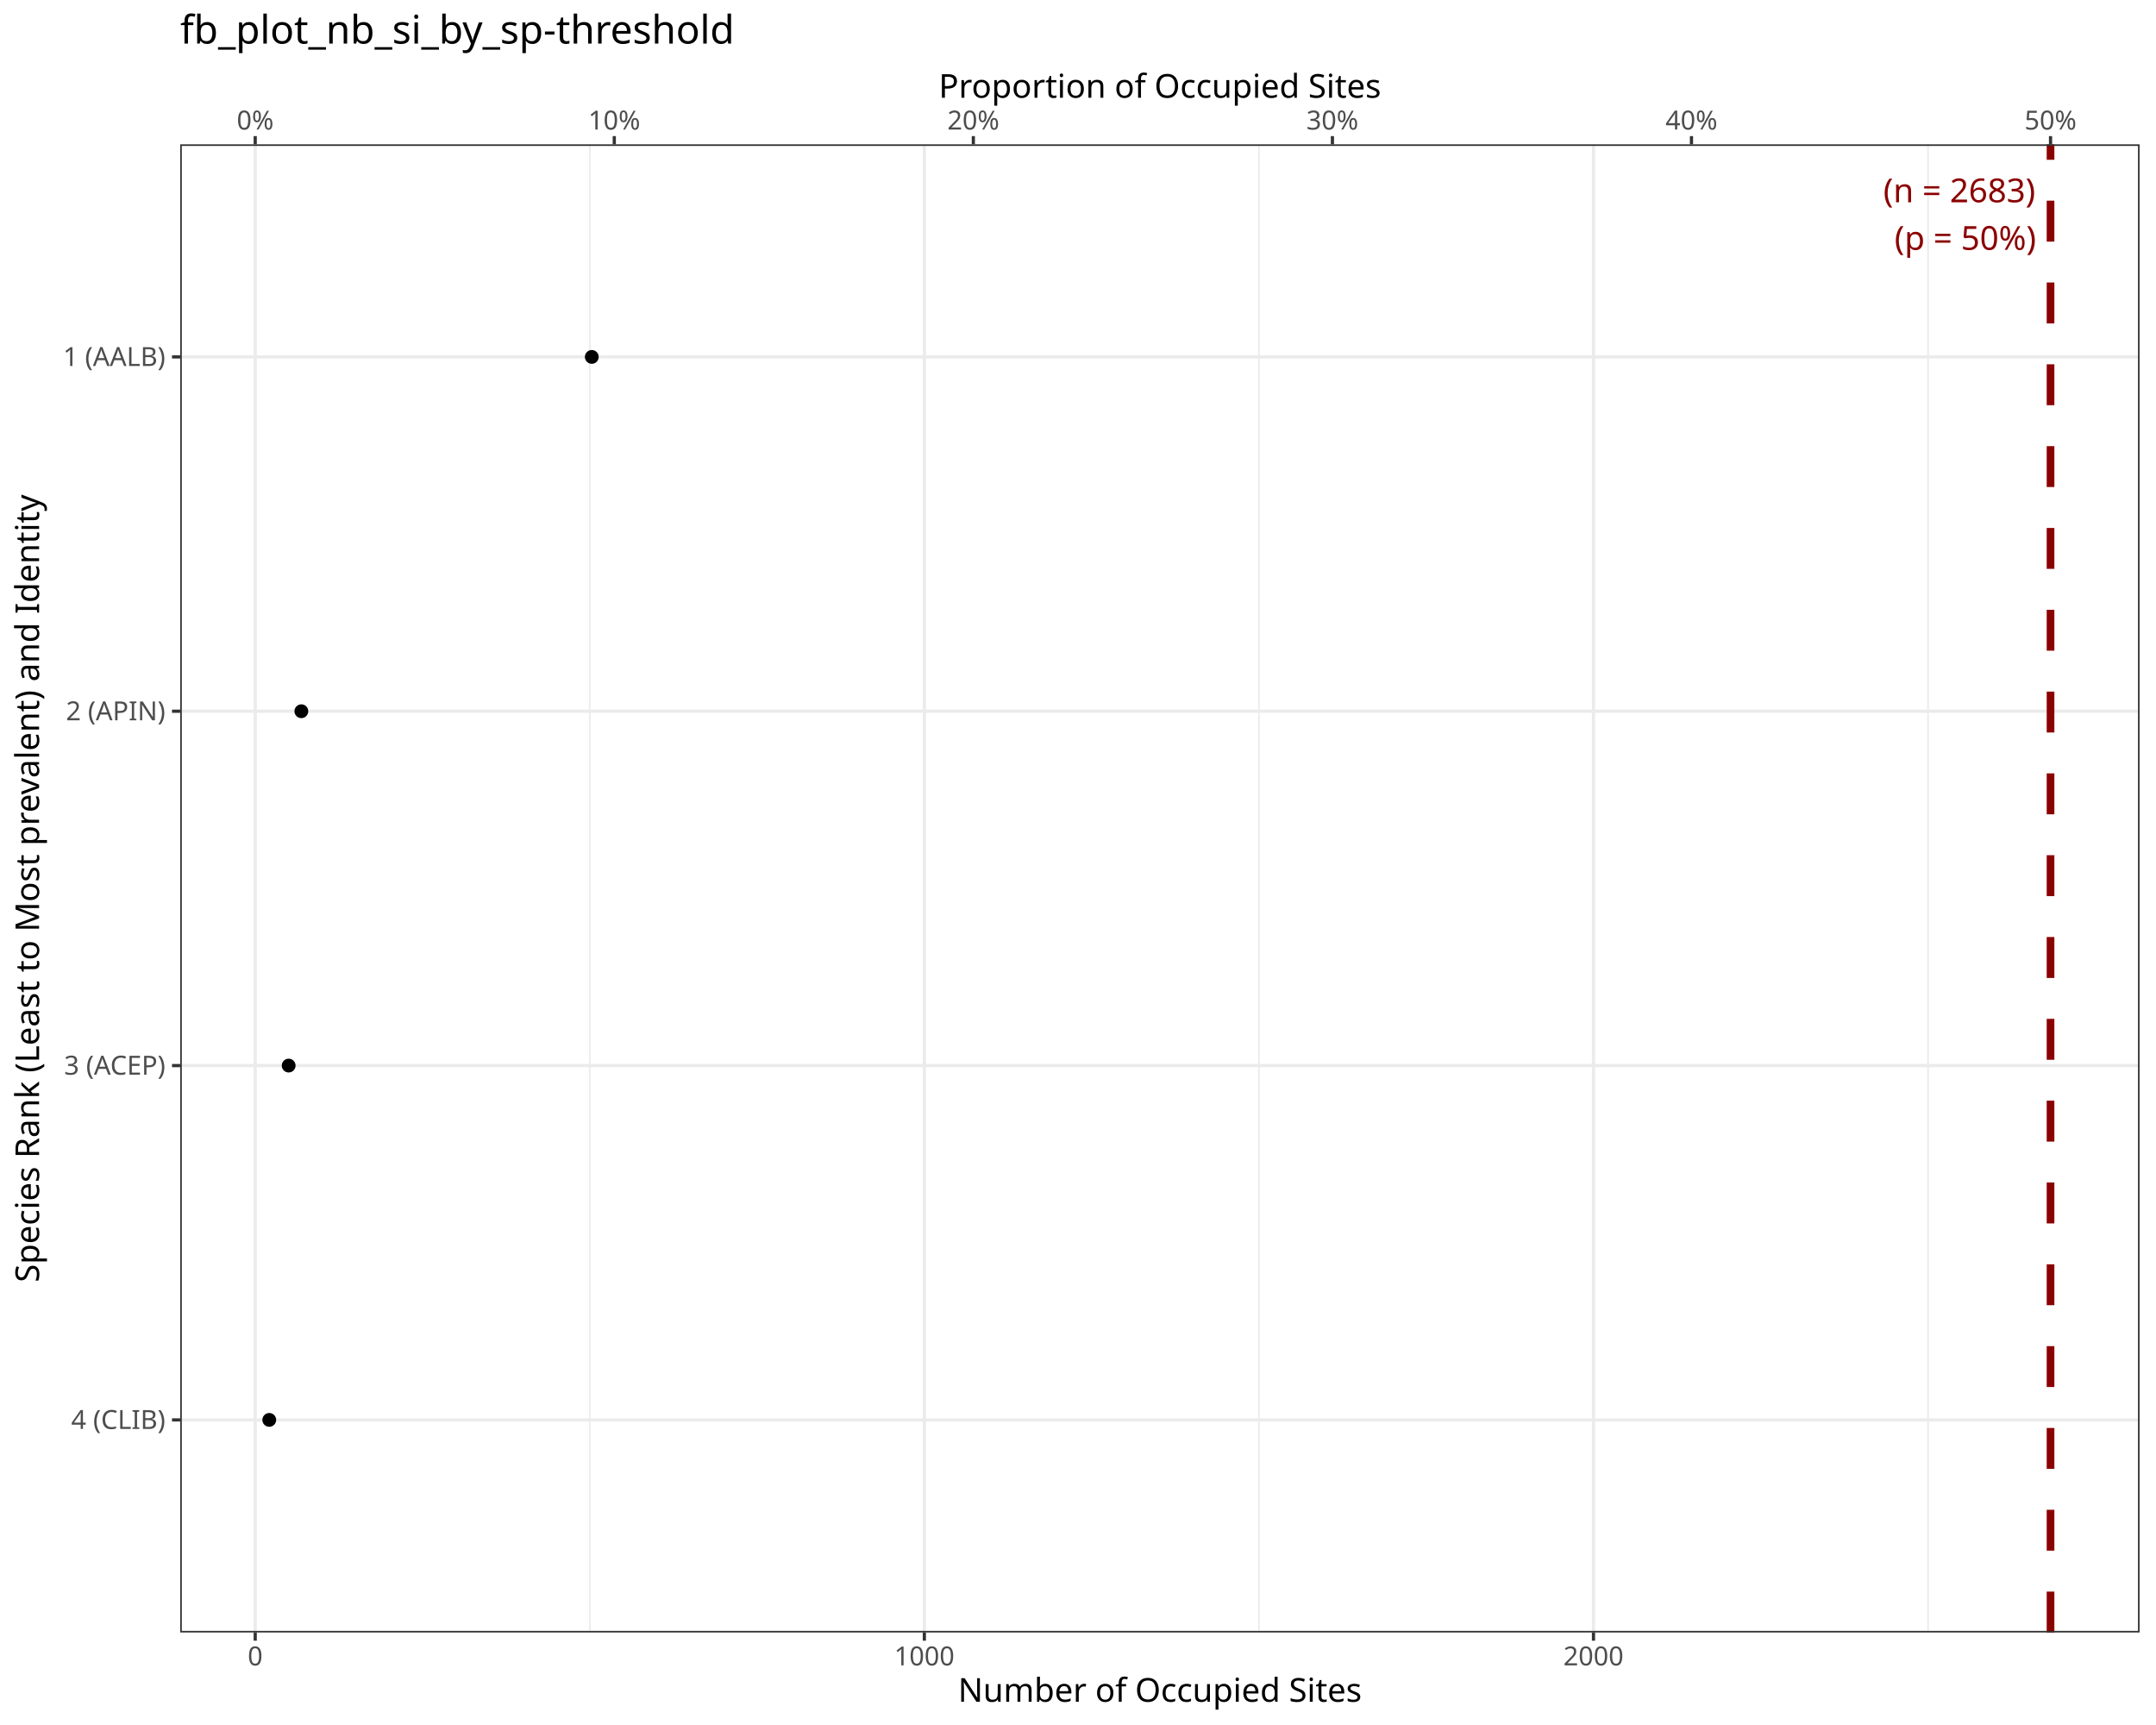
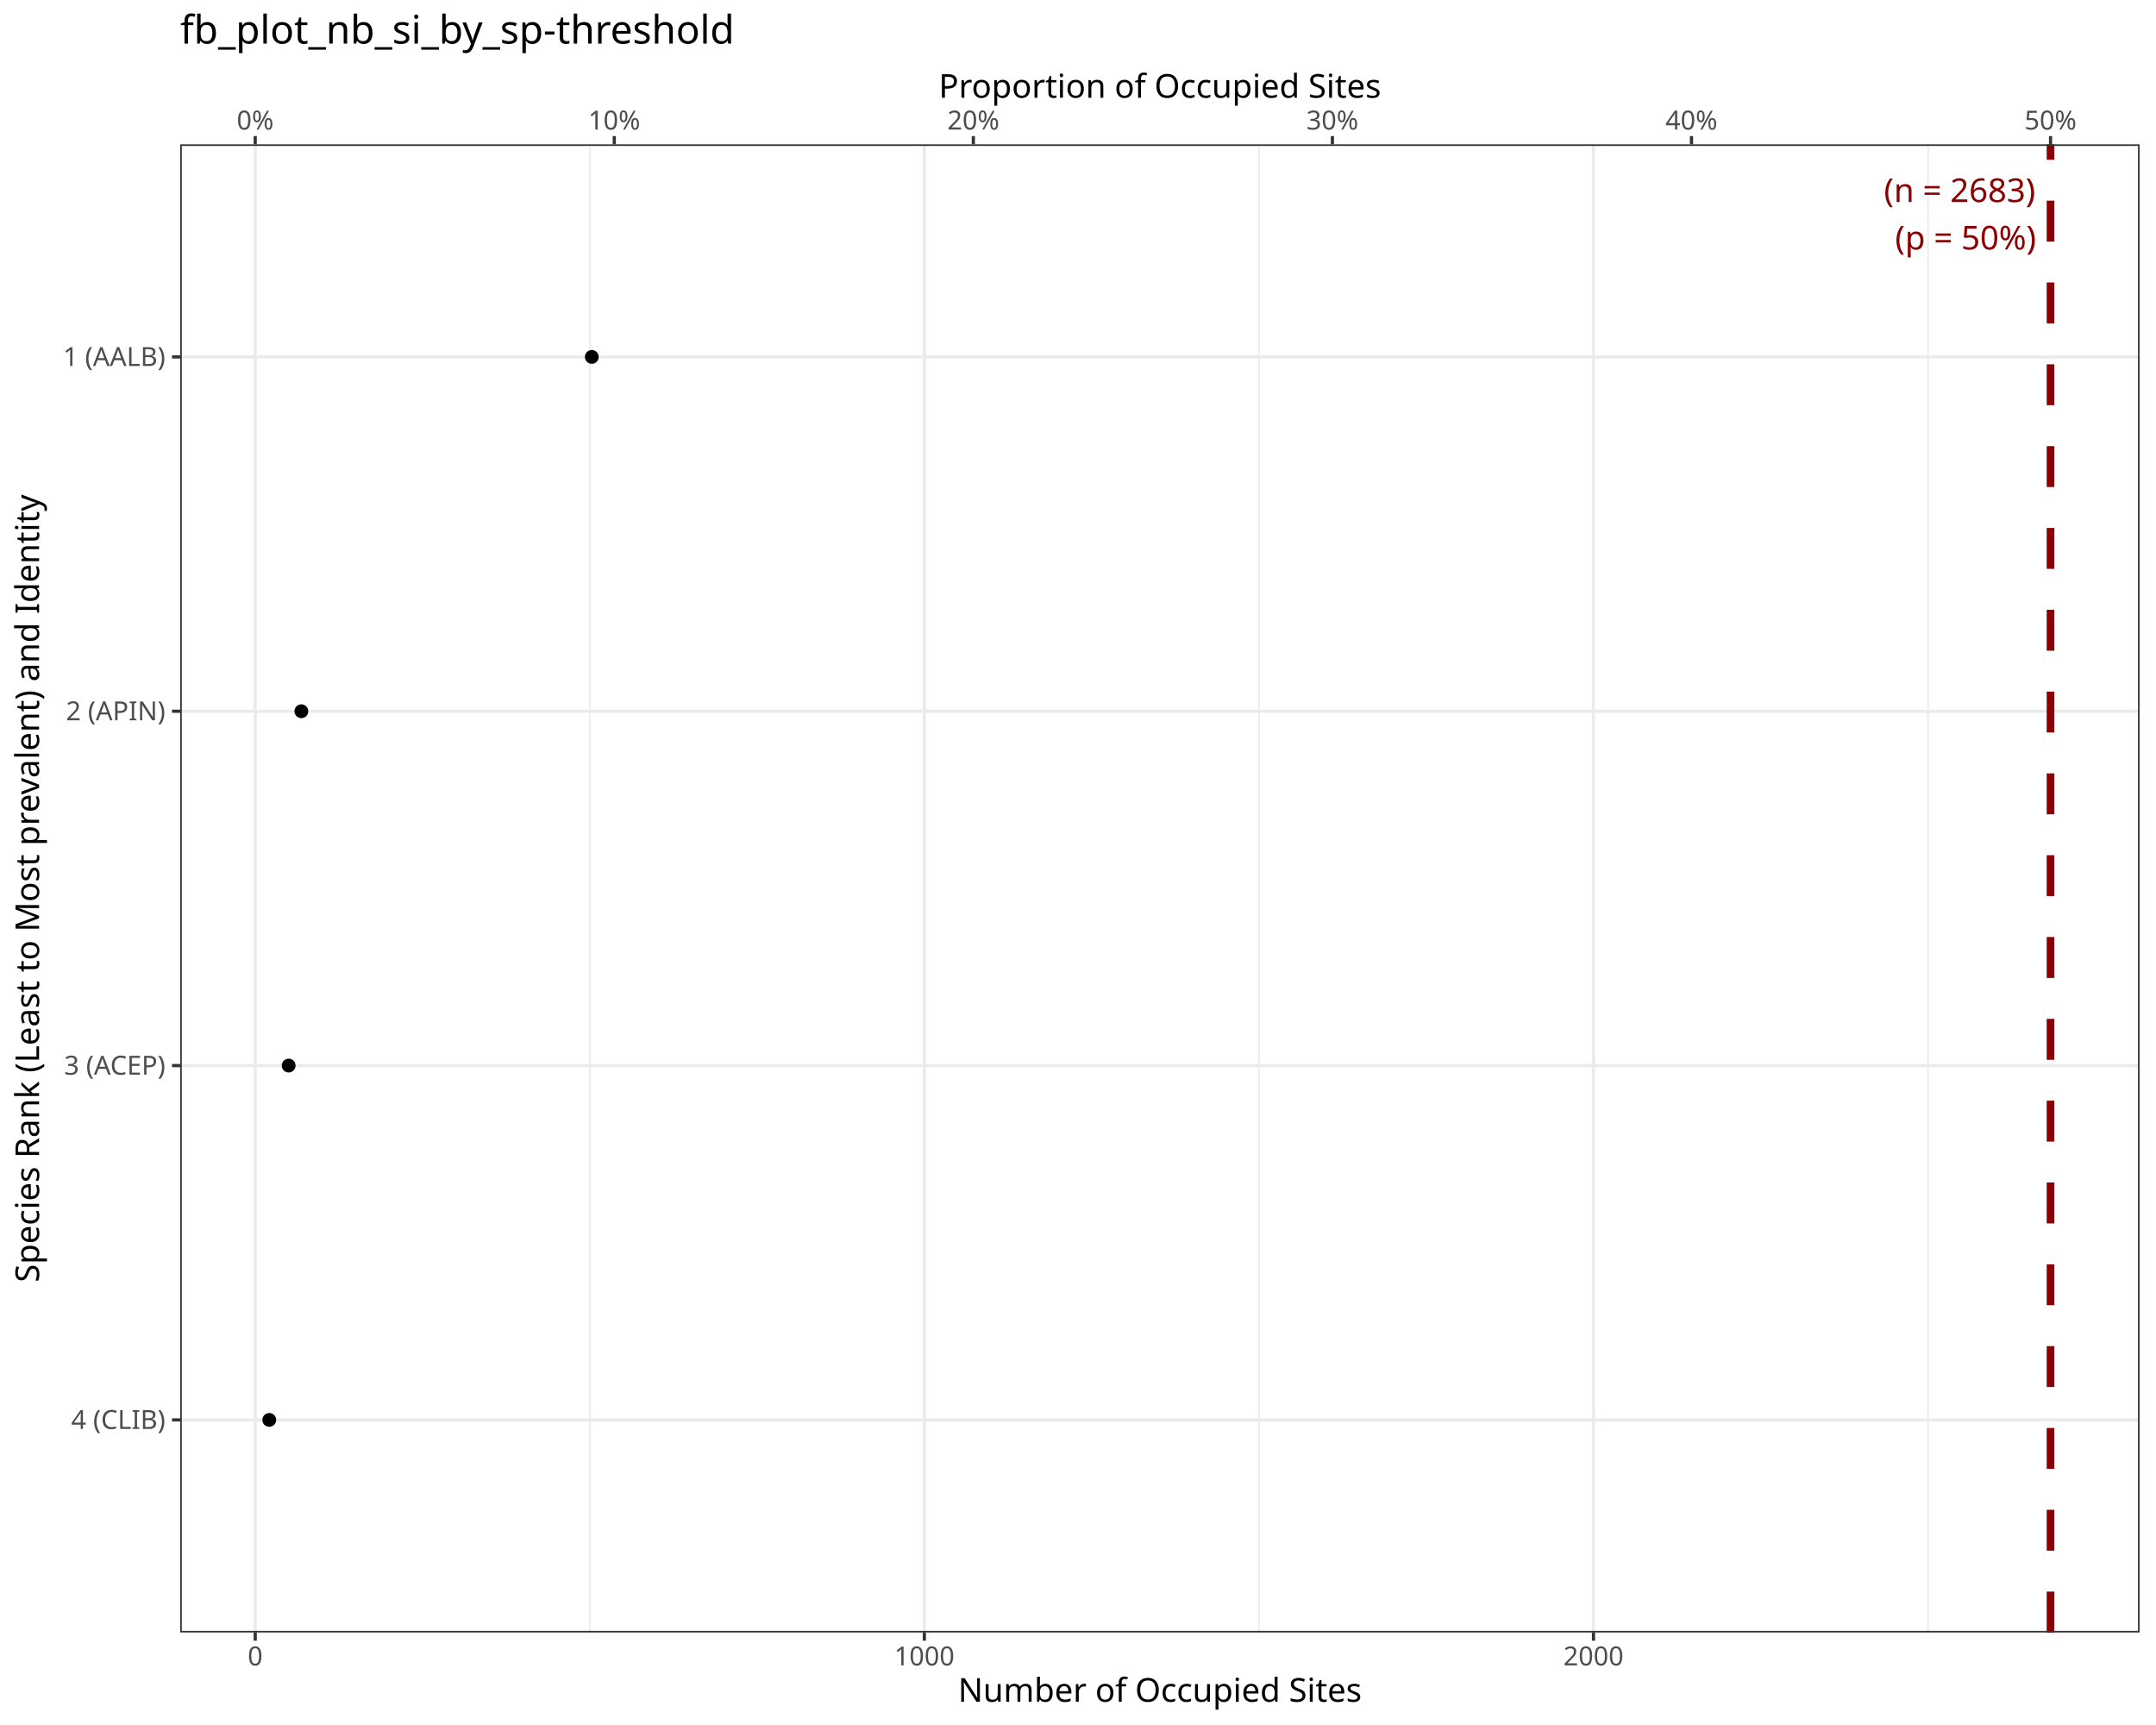
<svg xmlns="http://www.w3.org/2000/svg" class="svglite" data-engine-version="2.0" width="720.00pt" height="576.00pt" viewBox="0 0 720.00 576.00">
  <defs>
    <style type="text/css">
    .svglite line, .svglite polyline, .svglite polygon, .svglite path, .svglite rect, .svglite circle {
      fill: none;
      stroke: #000000;
      stroke-linecap: round;
      stroke-linejoin: round;
      stroke-miterlimit: 10.00;
    }
  </style>
  </defs>
  <rect width="100%" height="100%" style="stroke: none; fill: #FFFFFF;" />
  <defs>
    <clipPath id="cpMC4wMHw3MjAuMDB8MC4wMHw1NzYuMDA=">
      <rect x="0.00" y="0.00" width="720.00" height="576.00" />
    </clipPath>
  </defs>
  <g clip-path="url(#cpMC4wMHw3MjAuMDB8MC4wMHw1NzYuMDA=)">
    <rect x="0.00" y="0.00" width="720.00" height="576.00" style="stroke-width: 1.07; stroke: #FFFFFF; fill: #FFFFFF;" />
  </g>
  <defs>
    <clipPath id="cpNjAuMTh8NzE0LjUyfDQ4LjE5fDU0NS4xMQ==">
      <rect x="60.18" y="48.19" width="654.34" height="496.92" />
    </clipPath>
  </defs>
  <g clip-path="url(#cpNjAuMTh8NzE0LjUyfDQ4LjE5fDU0NS4xMQ==)">
    <rect x="60.18" y="48.19" width="654.34" height="496.92" style="stroke-width: 1.07; stroke: none; fill: #FFFFFF;" />
    <polyline points="196.96,545.11 196.96,48.19 " style="stroke-width: 0.53; stroke: #EBEBEB; stroke-linecap: butt;" />
    <polyline points="420.42,545.11 420.42,48.19 " style="stroke-width: 0.53; stroke: #EBEBEB; stroke-linecap: butt;" />
    <polyline points="643.88,545.11 643.88,48.19 " style="stroke-width: 0.53; stroke: #EBEBEB; stroke-linecap: butt;" />
    <polyline points="60.18,119.18 714.52,119.18 " style="stroke-width: 1.07; stroke: #EBEBEB; stroke-linecap: butt;" />
    <polyline points="60.18,237.49 714.52,237.49 " style="stroke-width: 1.07; stroke: #EBEBEB; stroke-linecap: butt;" />
    <polyline points="60.18,355.81 714.52,355.81 " style="stroke-width: 1.07; stroke: #EBEBEB; stroke-linecap: butt;" />
    <polyline points="60.18,474.12 714.52,474.12 " style="stroke-width: 1.07; stroke: #EBEBEB; stroke-linecap: butt;" />
    <polyline points="85.23,545.11 85.23,48.19 " style="stroke-width: 1.07; stroke: #EBEBEB; stroke-linecap: butt;" />
    <polyline points="308.69,545.11 308.69,48.19 " style="stroke-width: 1.07; stroke: #EBEBEB; stroke-linecap: butt;" />
    <polyline points="532.15,545.11 532.15,48.19 " style="stroke-width: 1.07; stroke: #EBEBEB; stroke-linecap: butt;" />
    <line x1="684.78" y1="545.11" x2="684.78" y2="48.19" style="stroke-width: 2.56; stroke: #8B0000; stroke-dasharray: 13.66,13.66; stroke-linecap: butt;" />
    <circle cx="197.63" cy="119.18" r="1.95" style="stroke-width: 0.71; fill: #000000;" />
    <circle cx="100.64" cy="237.49" r="1.95" style="stroke-width: 0.71; fill: #000000;" />
    <circle cx="96.40" cy="355.81" r="1.95" style="stroke-width: 0.71; fill: #000000;" />
    <circle cx="89.92" cy="474.12" r="1.95" style="stroke-width: 0.71; fill: #000000;" />
-     <text x="679.71" y="67.54" text-anchor="end" style="font-size: 11.04px; fill: #8B0000; font-family: sans;" textLength="50.64px" lengthAdjust="spacingAndGlyphs">(n = 2683)</text>
-     <text x="679.96" y="83.43" text-anchor="end" style="font-size: 11.04px; fill: #8B0000; font-family: sans;" textLength="48.17px" lengthAdjust="spacingAndGlyphs">(p = 50%)</text>
+     <text x="679.73" y="67.47" text-anchor="end" style="font-size: 11.00px; fill: #8B0000; font-family: sans;" textLength="50.46px" lengthAdjust="spacingAndGlyphs">(n = 2683)</text>
+     <text x="679.98" y="83.31" text-anchor="end" style="font-size: 11.00px; fill: #8B0000; font-family: sans;" textLength="48.00px" lengthAdjust="spacingAndGlyphs">(p = 50%)</text>
    <rect x="60.18" y="48.19" width="654.34" height="496.92" style="stroke-width: 1.07; stroke: #333333;" />
  </g>
  <g clip-path="url(#cpMC4wMHw3MjAuMDB8MC4wMHw1NzYuMDA=)">
    <polyline points="85.23,45.45 85.23,48.19 " style="stroke-width: 1.07; stroke: #333333; stroke-linecap: butt;" />
    <polyline points="205.14,45.45 205.14,48.19 " style="stroke-width: 1.07; stroke: #333333; stroke-linecap: butt;" />
    <polyline points="325.05,45.45 325.05,48.19 " style="stroke-width: 1.07; stroke: #333333; stroke-linecap: butt;" />
    <polyline points="444.96,45.45 444.96,48.19 " style="stroke-width: 1.07; stroke: #333333; stroke-linecap: butt;" />
    <polyline points="564.87,45.45 564.87,48.19 " style="stroke-width: 1.07; stroke: #333333; stroke-linecap: butt;" />
    <polyline points="684.78,45.45 684.78,48.19 " style="stroke-width: 1.07; stroke: #333333; stroke-linecap: butt;" />
    <text x="85.23" y="43.26" text-anchor="middle" style="font-size: 8.80px; fill: #4D4D4D; font-family: sans;" textLength="12.72px" lengthAdjust="spacingAndGlyphs">0%</text>
    <text x="205.14" y="43.26" text-anchor="middle" style="font-size: 8.80px; fill: #4D4D4D; font-family: sans;" textLength="17.61px" lengthAdjust="spacingAndGlyphs">10%</text>
    <text x="325.05" y="43.26" text-anchor="middle" style="font-size: 8.80px; fill: #4D4D4D; font-family: sans;" textLength="17.61px" lengthAdjust="spacingAndGlyphs">20%</text>
    <text x="444.96" y="43.26" text-anchor="middle" style="font-size: 8.80px; fill: #4D4D4D; font-family: sans;" textLength="17.61px" lengthAdjust="spacingAndGlyphs">30%</text>
    <text x="564.87" y="43.26" text-anchor="middle" style="font-size: 8.80px; fill: #4D4D4D; font-family: sans;" textLength="17.61px" lengthAdjust="spacingAndGlyphs">40%</text>
    <text x="684.78" y="43.26" text-anchor="middle" style="font-size: 8.80px; fill: #4D4D4D; font-family: sans;" textLength="17.61px" lengthAdjust="spacingAndGlyphs">50%</text>
    <text x="55.24" y="122.21" text-anchor="end" style="font-size: 8.80px; fill: #4D4D4D; font-family: sans;" textLength="35.71px" lengthAdjust="spacingAndGlyphs">1 (AALB)</text>
    <text x="55.24" y="240.52" text-anchor="end" style="font-size: 8.80px; fill: #4D4D4D; font-family: sans;" textLength="33.74px" lengthAdjust="spacingAndGlyphs">2 (APIN)</text>
    <text x="55.24" y="358.84" text-anchor="end" style="font-size: 8.80px; fill: #4D4D4D; font-family: sans;" textLength="37.17px" lengthAdjust="spacingAndGlyphs">3 (ACEP)</text>
    <text x="55.24" y="477.15" text-anchor="end" style="font-size: 8.80px; fill: #4D4D4D; font-family: sans;" textLength="32.77px" lengthAdjust="spacingAndGlyphs">4 (CLIB)</text>
    <polyline points="57.44,119.18 60.18,119.18 " style="stroke-width: 1.07; stroke: #333333; stroke-linecap: butt;" />
    <polyline points="57.44,237.49 60.18,237.49 " style="stroke-width: 1.07; stroke: #333333; stroke-linecap: butt;" />
    <polyline points="57.44,355.81 60.18,355.81 " style="stroke-width: 1.07; stroke: #333333; stroke-linecap: butt;" />
    <polyline points="57.44,474.12 60.18,474.12 " style="stroke-width: 1.07; stroke: #333333; stroke-linecap: butt;" />
    <polyline points="85.23,547.85 85.23,545.11 " style="stroke-width: 1.07; stroke: #333333; stroke-linecap: butt;" />
    <polyline points="308.69,547.85 308.69,545.11 " style="stroke-width: 1.07; stroke: #333333; stroke-linecap: butt;" />
    <polyline points="532.15,547.85 532.15,545.11 " style="stroke-width: 1.07; stroke: #333333; stroke-linecap: butt;" />
    <text x="85.23" y="556.10" text-anchor="middle" style="font-size: 8.80px; fill: #4D4D4D; font-family: sans;" textLength="4.89px" lengthAdjust="spacingAndGlyphs">0</text>
    <text x="308.69" y="556.10" text-anchor="middle" style="font-size: 8.80px; fill: #4D4D4D; font-family: sans;" textLength="19.58px" lengthAdjust="spacingAndGlyphs">1000</text>
    <text x="532.15" y="556.10" text-anchor="middle" style="font-size: 8.80px; fill: #4D4D4D; font-family: sans;" textLength="19.58px" lengthAdjust="spacingAndGlyphs">2000</text>
    <text x="387.35" y="32.64" text-anchor="middle" style="font-size: 11.00px; font-family: sans;" textLength="140.04px" lengthAdjust="spacingAndGlyphs">Proportion of Occupied Sites</text>
    <text x="387.35" y="568.24" text-anchor="middle" style="font-size: 11.00px; font-family: sans;" textLength="128.42px" lengthAdjust="spacingAndGlyphs">Number of Occupied Sites</text>
    <text transform="translate(13.05,296.65) rotate(-90)" text-anchor="middle" style="font-size: 11.00px; font-family: sans;" textLength="252.56px" lengthAdjust="spacingAndGlyphs">Species Rank (Least to Most prevalent) and Identity</text>
    <text x="60.18" y="14.56" style="font-size: 13.20px; font-family: sans;" textLength="179.82px" lengthAdjust="spacingAndGlyphs">fb_plot_nb_si_by_sp-threshold</text>
  </g>
</svg>
